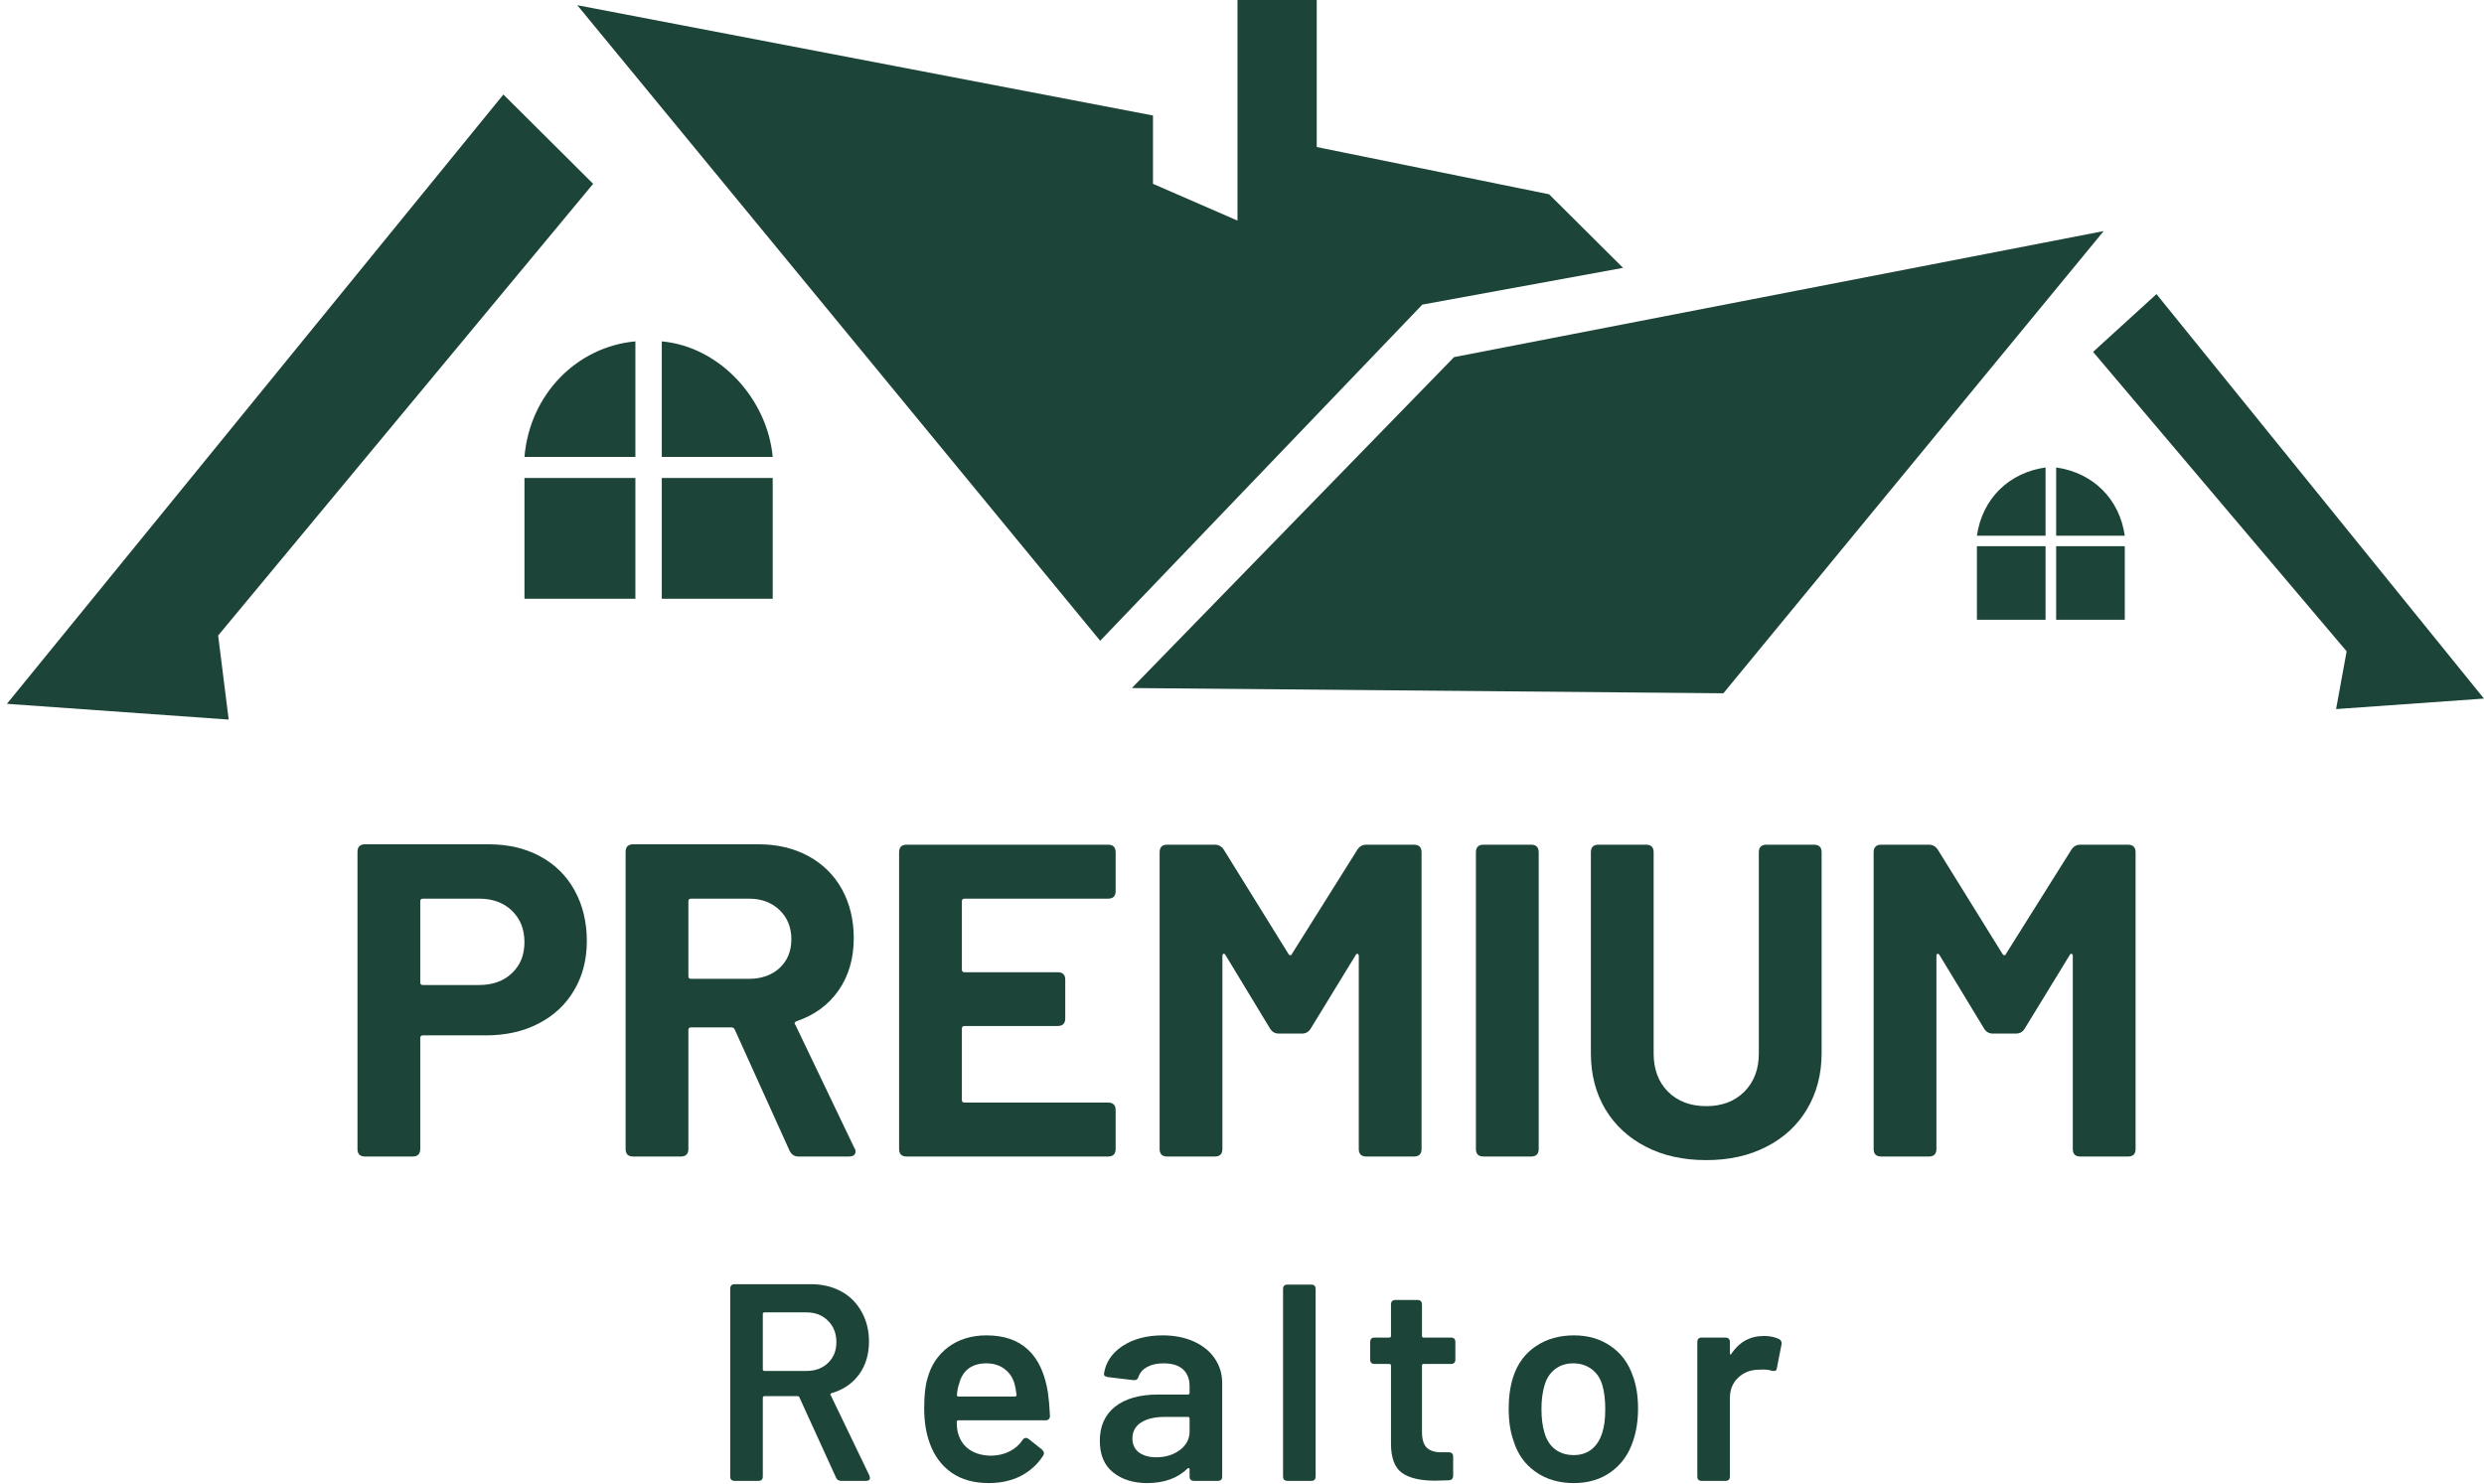
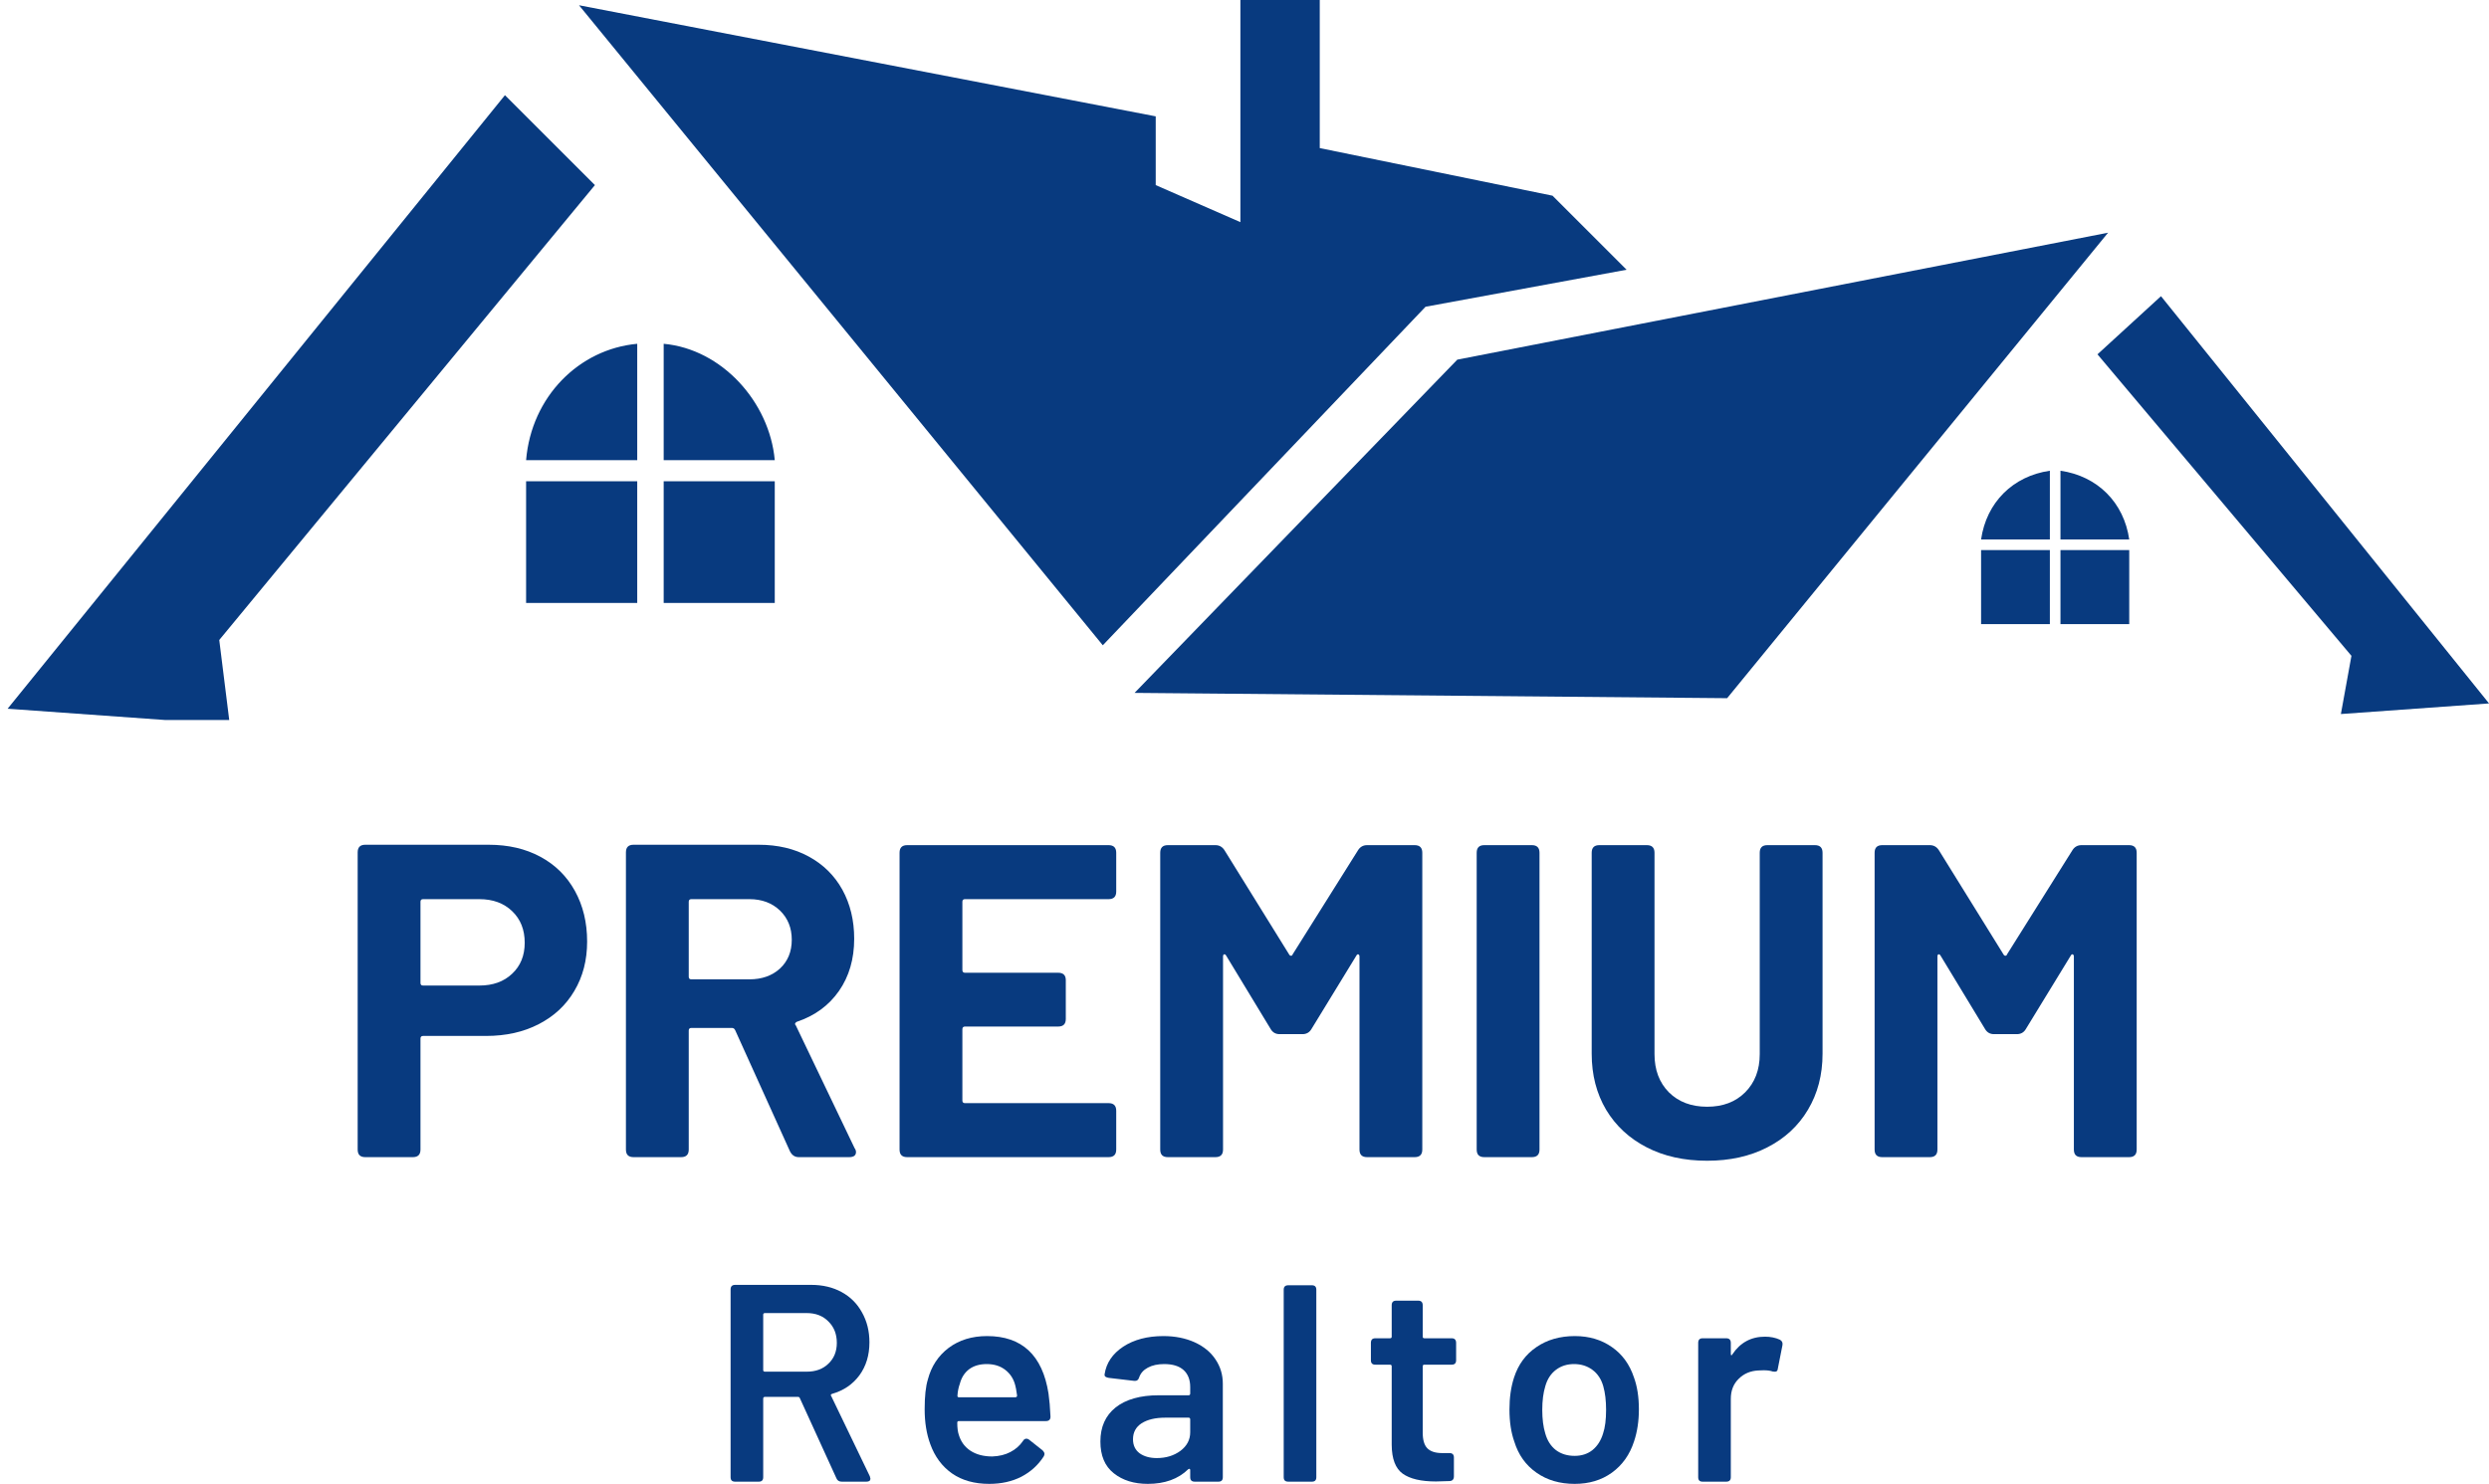
- <svg xmlns="http://www.w3.org/2000/svg" zoomAndPan="magnify" preserveAspectRatio="xMidYMid meet" version="1.0" viewBox="90 120.05 194.11 115.93">
+ <svg xmlns="http://www.w3.org/2000/svg" zoomAndPan="magnify" preserveAspectRatio="xMidYMid meet" version="1.0" viewBox="90 127.09 194.4 115.93">
  <defs>
    <g />
-     <clipPath id="dd45226df6">
-       <path d="M 90 127 L 137 127 L 137 176.297 L 90 176.297 Z M 90 127 " clip-rule="nonzero" />
+     <clipPath id="06c92eeed8">
+       <path d="M 90 134 L 137 134 L 137 183.34 L 90 183.34 Z M 90 134 " clip-rule="nonzero" />
    </clipPath>
-     <clipPath id="3bce4c88ff">
-       <path d="M 135 120.047 L 217 120.047 L 217 171 L 135 171 Z M 135 120.047 " clip-rule="nonzero" />
+     <clipPath id="da5beb8e0e">
+       <path d="M 135 127.09 L 218 127.09 L 218 178 L 135 178 Z M 135 127.09 " clip-rule="nonzero" />
    </clipPath>
  </defs>
-   <g clip-path="url(#dd45226df6)">
-     <path fill="#1d4439" d="M 90.539 175.066 L 129.336 127.438 L 136.352 134.418 L 107.047 169.727 L 107.871 176.297 Z M 90.539 175.066 " fill-opacity="1" fill-rule="evenodd" />
+   <g clip-path="url(#06c92eeed8)">
+     <path fill="#083a7f" d="M 90.594 182.461 L 129.438 134.527 L 136.465 141.551 L 107.125 177.09 L 107.949 183.703 Z M 90.594 182.461 " fill-opacity="1" fill-rule="evenodd" />
  </g>
-   <path fill="#1d4439" d="M 284.105 174.656 L 258.516 143.039 L 253.562 147.555 L 273.375 170.961 L 272.551 175.477 Z M 284.105 174.656 " fill-opacity="1" fill-rule="evenodd" />
-   <path fill="#1d4439" d="M 254.391 138.113 L 224.672 174.242 L 178.449 173.832 L 203.625 147.965 Z M 254.391 138.113 " fill-opacity="1" fill-rule="evenodd" />
-   <g clip-path="url(#3bce4c88ff)">
-     <path fill="#1d4439" d="M 186.703 137.293 L 180.098 134.418 L 180.098 129.078 L 135.113 120.457 L 175.973 170.137 L 201.148 143.859 L 216.832 140.988 L 211.055 135.238 L 192.895 131.543 L 192.895 120.047 L 186.703 120.047 Z M 186.703 137.293 " fill-opacity="1" fill-rule="evenodd" />
+   <path fill="#083a7f" d="M 284.402 182.047 L 258.781 150.23 L 253.82 154.773 L 273.656 178.328 L 272.832 182.875 Z M 284.402 182.047 " fill-opacity="1" fill-rule="evenodd" />
+   <path fill="#083a7f" d="M 254.648 145.27 L 224.895 181.637 L 178.613 181.223 L 203.82 155.188 Z M 254.648 145.27 " fill-opacity="1" fill-rule="evenodd" />
+   <g clip-path="url(#da5beb8e0e)">
+     <path fill="#083a7f" d="M 186.879 144.445 L 180.266 141.551 L 180.266 136.18 L 135.223 127.5 L 176.133 177.504 L 201.34 151.055 L 217.043 148.164 L 211.258 142.379 L 193.078 138.66 L 193.078 127.09 L 186.879 127.09 Z M 186.879 144.445 " fill-opacity="1" fill-rule="evenodd" />
  </g>
-   <path fill="#1d4439" d="M 139.652 166.852 L 139.652 157.41 L 130.984 157.41 L 130.984 166.852 Z M 130.984 155.766 L 139.652 155.766 L 139.652 146.734 C 135.113 147.145 131.398 150.84 130.984 155.766 Z M 141.715 155.766 L 150.383 155.766 C 149.969 151.25 146.258 147.145 141.715 146.734 Z M 150.383 157.41 L 141.715 157.41 L 141.715 166.852 L 150.383 166.852 Z M 150.383 157.41 " fill-opacity="1" fill-rule="evenodd" />
-   <path fill="#1d4439" d="M 249.848 168.496 L 249.848 162.746 L 244.484 162.746 L 244.484 168.496 Z M 244.484 161.926 L 249.848 161.926 L 249.848 156.59 C 246.961 157 244.898 159.051 244.484 161.926 Z M 250.676 161.926 L 256.039 161.926 C 255.629 159.051 253.562 157 250.676 156.59 Z M 256.039 162.746 L 250.676 162.746 L 250.676 168.496 L 256.039 168.496 Z M 256.039 162.746 " fill-opacity="1" fill-rule="evenodd" />
-   <g fill="#1d4439" fill-opacity="1">
-     <g transform="translate(115.9822, 210.4521)">
+   <path fill="#083a7f" d="M 139.77 174.199 L 139.77 164.691 L 131.09 164.691 L 131.09 174.199 Z M 131.09 163.039 L 139.77 163.039 L 139.77 153.949 C 135.223 154.363 131.504 158.082 131.09 163.039 Z M 141.836 163.039 L 150.512 163.039 C 150.102 158.496 146.379 154.363 141.836 153.949 Z M 150.512 164.691 L 141.836 164.691 L 141.836 174.199 L 150.512 174.199 Z M 150.512 164.691 " fill-opacity="1" fill-rule="evenodd" />
+   <path fill="#083a7f" d="M 250.102 175.852 L 250.102 170.066 L 244.73 170.066 L 244.73 175.852 Z M 244.73 169.238 L 250.102 169.238 L 250.102 163.867 C 247.211 164.281 245.145 166.348 244.73 169.238 Z M 250.93 169.238 L 256.301 169.238 C 255.887 166.348 253.82 164.281 250.93 163.867 Z M 256.301 170.066 L 250.93 170.066 L 250.93 175.852 L 256.301 175.852 Z M 256.301 170.066 " fill-opacity="1" fill-rule="evenodd" />
+   <g fill="#083a7f" fill-opacity="1">
+     <g transform="translate(115.9822, 217.4937)">
      <g>
        <path d="M 12.188 -24.406 C 13.719 -24.406 15.062 -24.094 16.219 -23.469 C 17.383 -22.844 18.285 -21.953 18.922 -20.797 C 19.555 -19.648 19.875 -18.332 19.875 -16.844 C 19.875 -15.383 19.539 -14.098 18.875 -12.984 C 18.219 -11.867 17.289 -11.004 16.094 -10.391 C 14.906 -9.773 13.531 -9.469 11.969 -9.469 L 7.062 -9.469 C 6.926 -9.469 6.859 -9.398 6.859 -9.266 L 6.859 -0.594 C 6.859 -0.195 6.66 0 6.266 0 L 2.547 0 C 2.148 0 1.953 -0.195 1.953 -0.594 L 1.953 -23.812 C 1.953 -24.207 2.148 -24.406 2.547 -24.406 Z M 11.453 -13.406 C 12.516 -13.406 13.367 -13.711 14.016 -14.328 C 14.672 -14.941 15 -15.75 15 -16.75 C 15 -17.77 14.672 -18.594 14.016 -19.219 C 13.367 -19.844 12.516 -20.156 11.453 -20.156 L 7.062 -20.156 C 6.926 -20.156 6.859 -20.086 6.859 -19.953 L 6.859 -13.609 C 6.859 -13.473 6.926 -13.406 7.062 -13.406 Z M 11.453 -13.406 " />
      </g>
    </g>
  </g>
-   <g fill="#1d4439" fill-opacity="1">
-     <g transform="translate(136.7623, 210.4521)">
+   <g fill="#083a7f" fill-opacity="1">
+     <g transform="translate(136.7623, 217.4937)">
      <g>
        <path d="M 15.625 0 C 15.32 0 15.094 -0.148 14.938 -0.453 L 10.656 -9.922 C 10.602 -10.035 10.52 -10.094 10.406 -10.094 L 7.234 -10.094 C 7.098 -10.094 7.031 -10.023 7.031 -9.891 L 7.031 -0.594 C 7.031 -0.195 6.832 0 6.438 0 L 2.719 0 C 2.32 0 2.125 -0.195 2.125 -0.594 L 2.125 -23.812 C 2.125 -24.207 2.32 -24.406 2.719 -24.406 L 12.5 -24.406 C 13.977 -24.406 15.281 -24.098 16.406 -23.484 C 17.539 -22.867 18.414 -22.004 19.031 -20.891 C 19.645 -19.773 19.953 -18.5 19.953 -17.062 C 19.953 -15.477 19.555 -14.117 18.766 -12.984 C 17.973 -11.848 16.879 -11.047 15.484 -10.578 C 15.422 -10.555 15.375 -10.516 15.344 -10.453 C 15.32 -10.398 15.336 -10.348 15.391 -10.297 L 19.984 -0.703 C 20.055 -0.609 20.094 -0.504 20.094 -0.391 C 20.094 -0.266 20.047 -0.164 19.953 -0.094 C 19.859 -0.031 19.727 0 19.562 0 Z M 7.234 -20.156 C 7.098 -20.156 7.031 -20.086 7.031 -19.953 L 7.031 -14.094 C 7.031 -13.957 7.098 -13.891 7.234 -13.891 L 11.766 -13.891 C 12.742 -13.891 13.539 -14.172 14.156 -14.734 C 14.77 -15.305 15.078 -16.055 15.078 -16.984 C 15.078 -17.91 14.77 -18.672 14.156 -19.266 C 13.539 -19.859 12.742 -20.156 11.766 -20.156 Z M 7.234 -20.156 " />
      </g>
    </g>
  </g>
-   <g fill="#1d4439" fill-opacity="1">
-     <g transform="translate(158.134, 210.4521)">
+   <g fill="#083a7f" fill-opacity="1">
+     <g transform="translate(158.134, 217.4937)">
      <g>
        <path d="M 19.047 -20.75 C 19.047 -20.352 18.848 -20.156 18.453 -20.156 L 7.234 -20.156 C 7.098 -20.156 7.031 -20.086 7.031 -19.953 L 7.031 -14.625 C 7.031 -14.477 7.098 -14.406 7.234 -14.406 L 14.516 -14.406 C 14.91 -14.406 15.109 -14.211 15.109 -13.828 L 15.109 -10.797 C 15.109 -10.398 14.91 -10.203 14.516 -10.203 L 7.234 -10.203 C 7.098 -10.203 7.031 -10.129 7.031 -9.984 L 7.031 -4.422 C 7.031 -4.285 7.098 -4.219 7.234 -4.219 L 18.453 -4.219 C 18.848 -4.219 19.047 -4.02 19.047 -3.625 L 19.047 -0.594 C 19.047 -0.195 18.848 0 18.453 0 L 2.719 0 C 2.32 0 2.125 -0.195 2.125 -0.594 L 2.125 -23.781 C 2.125 -24.176 2.32 -24.375 2.719 -24.375 L 18.453 -24.375 C 18.848 -24.375 19.047 -24.176 19.047 -23.781 Z M 19.047 -20.75 " />
      </g>
    </g>
  </g>
-   <g fill="#1d4439" fill-opacity="1">
-     <g transform="translate(178.4616, 210.4521)">
+   <g fill="#083a7f" fill-opacity="1">
+     <g transform="translate(178.4616, 217.4937)">
      <g>
        <path d="M 2.75 0 C 2.352 0 2.156 -0.195 2.156 -0.594 L 2.156 -23.781 C 2.156 -24.176 2.352 -24.375 2.75 -24.375 L 6.469 -24.375 C 6.77 -24.375 7.004 -24.242 7.172 -23.984 L 12.219 -15.844 C 12.258 -15.77 12.312 -15.734 12.375 -15.734 C 12.438 -15.734 12.477 -15.77 12.5 -15.844 L 17.609 -23.984 C 17.773 -24.242 18.008 -24.375 18.312 -24.375 L 22.031 -24.375 C 22.426 -24.375 22.625 -24.176 22.625 -23.781 L 22.625 -0.594 C 22.625 -0.195 22.426 0 22.031 0 L 18.312 0 C 17.914 0 17.719 -0.195 17.719 -0.594 L 17.719 -15.672 C 17.719 -15.766 17.688 -15.82 17.625 -15.844 C 17.57 -15.863 17.52 -15.828 17.469 -15.734 L 13.953 -9.984 C 13.797 -9.734 13.566 -9.609 13.266 -9.609 L 11.484 -9.609 C 11.18 -9.609 10.953 -9.734 10.797 -9.984 L 7.312 -15.734 C 7.258 -15.828 7.203 -15.863 7.141 -15.844 C 7.086 -15.82 7.062 -15.766 7.062 -15.672 L 7.062 -0.594 C 7.062 -0.195 6.863 0 6.469 0 Z M 2.75 0 " />
      </g>
    </g>
  </g>
-   <g fill="#1d4439" fill-opacity="1">
-     <g transform="translate(203.2097, 210.4521)">
+   <g fill="#083a7f" fill-opacity="1">
+     <g transform="translate(203.2097, 217.4937)">
      <g>
        <path d="M 2.719 0 C 2.32 0 2.125 -0.195 2.125 -0.594 L 2.125 -23.781 C 2.125 -24.176 2.32 -24.375 2.719 -24.375 L 6.438 -24.375 C 6.832 -24.375 7.031 -24.176 7.031 -23.781 L 7.031 -0.594 C 7.031 -0.195 6.832 0 6.438 0 Z M 2.719 0 " />
      </g>
    </g>
  </g>
-   <g fill="#1d4439" fill-opacity="1">
-     <g transform="translate(212.3641, 210.4521)">
+   <g fill="#083a7f" fill-opacity="1">
+     <g transform="translate(212.3641, 217.4937)">
      <g>
        <path d="M 10.969 0.281 C 9.176 0.281 7.602 -0.066 6.25 -0.766 C 4.895 -1.461 3.836 -2.441 3.078 -3.703 C 2.328 -4.973 1.953 -6.43 1.953 -8.078 L 1.953 -23.781 C 1.953 -24.176 2.148 -24.375 2.547 -24.375 L 6.266 -24.375 C 6.66 -24.375 6.859 -24.176 6.859 -23.781 L 6.859 -8.047 C 6.859 -6.816 7.234 -5.82 7.984 -5.062 C 8.742 -4.312 9.738 -3.938 10.969 -3.938 C 12.195 -3.938 13.188 -4.312 13.938 -5.062 C 14.695 -5.82 15.078 -6.816 15.078 -8.047 L 15.078 -23.781 C 15.078 -24.176 15.273 -24.375 15.672 -24.375 L 19.391 -24.375 C 19.785 -24.375 19.984 -24.176 19.984 -23.781 L 19.984 -8.078 C 19.984 -6.43 19.602 -4.973 18.844 -3.703 C 18.094 -2.441 17.035 -1.461 15.672 -0.766 C 14.316 -0.066 12.75 0.281 10.969 0.281 Z M 10.969 0.281 " />
      </g>
    </g>
  </g>
-   <g fill="#1d4439" fill-opacity="1">
-     <g transform="translate(234.258, 210.4521)">
+   <g fill="#083a7f" fill-opacity="1">
+     <g transform="translate(234.258, 217.4937)">
      <g>
        <path d="M 2.75 0 C 2.352 0 2.156 -0.195 2.156 -0.594 L 2.156 -23.781 C 2.156 -24.176 2.352 -24.375 2.75 -24.375 L 6.469 -24.375 C 6.77 -24.375 7.004 -24.242 7.172 -23.984 L 12.219 -15.844 C 12.258 -15.77 12.312 -15.734 12.375 -15.734 C 12.438 -15.734 12.477 -15.77 12.5 -15.844 L 17.609 -23.984 C 17.773 -24.242 18.008 -24.375 18.312 -24.375 L 22.031 -24.375 C 22.426 -24.375 22.625 -24.176 22.625 -23.781 L 22.625 -0.594 C 22.625 -0.195 22.426 0 22.031 0 L 18.312 0 C 17.914 0 17.719 -0.195 17.719 -0.594 L 17.719 -15.672 C 17.719 -15.766 17.688 -15.82 17.625 -15.844 C 17.57 -15.863 17.52 -15.828 17.469 -15.734 L 13.953 -9.984 C 13.797 -9.734 13.566 -9.609 13.266 -9.609 L 11.484 -9.609 C 11.18 -9.609 10.953 -9.734 10.797 -9.984 L 7.312 -15.734 C 7.258 -15.828 7.203 -15.863 7.141 -15.844 C 7.086 -15.82 7.062 -15.766 7.062 -15.672 L 7.062 -0.594 C 7.062 -0.195 6.863 0 6.469 0 Z M 2.75 0 " />
      </g>
    </g>
  </g>
-   <g fill="#1d4439" fill-opacity="1">
-     <g transform="translate(145.4681, 235.8063)">
+   <g fill="#083a7f" fill-opacity="1">
+     <g transform="translate(145.4681, 242.848)">
      <g>
        <path d="M 10.281 0 C 10.07 0 9.93 -0.086 9.859 -0.266 L 7 -6.531 C 6.977 -6.594 6.926 -6.625 6.844 -6.625 L 4.281 -6.625 C 4.188 -6.625 4.141 -6.578 4.141 -6.484 L 4.141 -0.344 C 4.141 -0.113 4.023 0 3.797 0 L 1.953 0 C 1.711 0 1.594 -0.113 1.594 -0.344 L 1.594 -15.016 C 1.594 -15.254 1.711 -15.375 1.953 -15.375 L 7.891 -15.375 C 8.785 -15.375 9.578 -15.188 10.266 -14.812 C 10.953 -14.438 11.484 -13.906 11.859 -13.219 C 12.242 -12.539 12.438 -11.766 12.438 -10.891 C 12.438 -9.879 12.176 -9.02 11.656 -8.312 C 11.133 -7.602 10.422 -7.117 9.516 -6.859 C 9.473 -6.848 9.441 -6.82 9.422 -6.781 C 9.41 -6.75 9.422 -6.719 9.453 -6.688 L 12.469 -0.422 L 12.516 -0.234 C 12.516 -0.078 12.41 0 12.203 0 Z M 4.281 -13.172 C 4.188 -13.172 4.141 -13.129 4.141 -13.047 L 4.141 -8.719 C 4.141 -8.633 4.188 -8.594 4.281 -8.594 L 7.547 -8.594 C 8.242 -8.594 8.805 -8.801 9.234 -9.219 C 9.672 -9.633 9.891 -10.176 9.891 -10.844 C 9.891 -11.531 9.672 -12.086 9.234 -12.516 C 8.805 -12.953 8.242 -13.172 7.547 -13.172 Z M 4.281 -13.172 " />
      </g>
    </g>
  </g>
-   <g fill="#1d4439" fill-opacity="1">
-     <g transform="translate(161.1253, 235.8063)">
+   <g fill="#083a7f" fill-opacity="1">
+     <g transform="translate(161.1253, 242.848)">
      <g>
        <path d="M 6.375 -1.969 C 6.914 -1.988 7.383 -2.102 7.781 -2.312 C 8.188 -2.52 8.516 -2.805 8.766 -3.172 C 8.836 -3.297 8.93 -3.359 9.047 -3.359 C 9.117 -3.359 9.188 -3.332 9.25 -3.281 L 10.297 -2.453 C 10.398 -2.348 10.453 -2.254 10.453 -2.172 C 10.453 -2.109 10.43 -2.039 10.391 -1.969 C 9.961 -1.301 9.383 -0.773 8.656 -0.391 C 7.926 -0.016 7.086 0.172 6.141 0.172 C 4.984 0.172 4.016 -0.098 3.234 -0.641 C 2.453 -1.191 1.883 -1.957 1.531 -2.938 C 1.238 -3.738 1.094 -4.645 1.094 -5.656 C 1.094 -6.664 1.176 -7.441 1.344 -7.984 C 1.613 -9.016 2.156 -9.836 2.969 -10.453 C 3.789 -11.066 4.789 -11.375 5.969 -11.375 C 8.695 -11.375 10.297 -9.879 10.766 -6.891 C 10.836 -6.398 10.891 -5.797 10.922 -5.078 C 10.922 -4.848 10.801 -4.734 10.562 -4.734 L 3.766 -4.734 C 3.68 -4.734 3.641 -4.691 3.641 -4.609 C 3.641 -4.211 3.68 -3.891 3.766 -3.641 C 3.93 -3.109 4.238 -2.695 4.688 -2.406 C 5.145 -2.113 5.707 -1.969 6.375 -1.969 Z M 5.938 -9.188 C 5.383 -9.188 4.926 -9.051 4.562 -8.781 C 4.207 -8.508 3.969 -8.133 3.844 -7.656 C 3.738 -7.363 3.676 -7.055 3.656 -6.734 C 3.645 -6.641 3.68 -6.594 3.766 -6.594 L 8.172 -6.594 C 8.266 -6.594 8.312 -6.641 8.312 -6.734 C 8.25 -7.172 8.203 -7.43 8.172 -7.516 C 8.047 -8.023 7.785 -8.43 7.391 -8.734 C 7.004 -9.035 6.52 -9.188 5.938 -9.188 Z M 5.938 -9.188 " />
      </g>
    </g>
  </g>
-   <g fill="#1d4439" fill-opacity="1">
-     <g transform="translate(175.2256, 235.8063)">
+   <g fill="#083a7f" fill-opacity="1">
+     <g transform="translate(175.2256, 242.848)">
      <g>
        <path d="M 5.641 -11.375 C 6.555 -11.375 7.367 -11.211 8.078 -10.891 C 8.785 -10.566 9.328 -10.125 9.703 -9.562 C 10.086 -9 10.281 -8.363 10.281 -7.656 L 10.281 -0.344 C 10.281 -0.113 10.164 0 9.938 0 L 8.094 0 C 7.852 0 7.734 -0.113 7.734 -0.344 L 7.734 -0.906 C 7.734 -0.957 7.719 -0.988 7.688 -1 C 7.664 -1.008 7.629 -1 7.578 -0.969 C 6.797 -0.207 5.742 0.172 4.422 0.172 C 3.348 0.172 2.461 -0.102 1.766 -0.656 C 1.066 -1.207 0.719 -2.035 0.719 -3.141 C 0.719 -4.273 1.113 -5.16 1.906 -5.797 C 2.707 -6.43 3.832 -6.75 5.281 -6.75 L 7.609 -6.75 C 7.691 -6.75 7.734 -6.797 7.734 -6.891 L 7.734 -7.391 C 7.734 -7.961 7.562 -8.406 7.219 -8.719 C 6.875 -9.031 6.367 -9.188 5.703 -9.188 C 5.191 -9.188 4.766 -9.094 4.422 -8.906 C 4.086 -8.727 3.863 -8.477 3.75 -8.156 C 3.688 -7.945 3.555 -7.852 3.359 -7.875 L 1.375 -8.109 C 1.258 -8.129 1.172 -8.16 1.109 -8.203 C 1.055 -8.254 1.035 -8.316 1.047 -8.391 C 1.18 -9.273 1.664 -9.992 2.5 -10.547 C 3.344 -11.098 4.391 -11.375 5.641 -11.375 Z M 5.125 -1.844 C 5.844 -1.844 6.457 -2.031 6.969 -2.406 C 7.477 -2.789 7.734 -3.273 7.734 -3.859 L 7.734 -4.859 C 7.734 -4.953 7.691 -5 7.609 -5 L 5.781 -5 C 5.008 -5 4.395 -4.852 3.938 -4.562 C 3.488 -4.27 3.266 -3.852 3.266 -3.312 C 3.266 -2.844 3.438 -2.477 3.781 -2.219 C 4.133 -1.969 4.582 -1.844 5.125 -1.844 Z M 5.125 -1.844 " />
      </g>
    </g>
  </g>
-   <g fill="#1d4439" fill-opacity="1">
-     <g transform="translate(188.8874, 235.8063)">
+   <g fill="#083a7f" fill-opacity="1">
+     <g transform="translate(188.8874, 242.848)">
      <g>
        <path d="M 1.734 0 C 1.492 0 1.375 -0.113 1.375 -0.344 L 1.375 -15 C 1.375 -15.227 1.492 -15.344 1.734 -15.344 L 3.578 -15.344 C 3.805 -15.344 3.922 -15.227 3.922 -15 L 3.922 -0.344 C 3.922 -0.113 3.805 0 3.578 0 Z M 1.734 0 " />
      </g>
    </g>
  </g>
-   <g fill="#1d4439" fill-opacity="1">
-     <g transform="translate(196.4311, 235.8063)">
+   <g fill="#083a7f" fill-opacity="1">
+     <g transform="translate(196.4311, 242.848)">
      <g>
        <path d="M 7.297 -9.484 C 7.297 -9.254 7.18 -9.141 6.953 -9.141 L 4.828 -9.141 C 4.734 -9.141 4.688 -9.098 4.688 -9.016 L 4.688 -3.844 C 4.688 -3.27 4.805 -2.859 5.047 -2.609 C 5.297 -2.359 5.68 -2.234 6.203 -2.234 L 6.781 -2.234 C 7.008 -2.234 7.125 -2.117 7.125 -1.891 L 7.125 -0.422 C 7.125 -0.18 7.008 -0.055 6.781 -0.047 L 5.719 -0.016 C 4.562 -0.016 3.695 -0.219 3.125 -0.625 C 2.562 -1.031 2.273 -1.781 2.266 -2.875 L 2.266 -9.016 C 2.266 -9.098 2.219 -9.141 2.125 -9.141 L 0.984 -9.141 C 0.754 -9.141 0.641 -9.254 0.641 -9.484 L 0.641 -10.844 C 0.641 -11.082 0.754 -11.203 0.984 -11.203 L 2.125 -11.203 C 2.219 -11.203 2.266 -11.242 2.266 -11.328 L 2.266 -13.781 C 2.266 -14.02 2.379 -14.141 2.609 -14.141 L 4.344 -14.141 C 4.57 -14.141 4.688 -14.02 4.688 -13.781 L 4.688 -11.328 C 4.688 -11.242 4.734 -11.203 4.828 -11.203 L 6.953 -11.203 C 7.18 -11.203 7.297 -11.082 7.297 -10.844 Z M 7.297 -9.484 " />
      </g>
    </g>
  </g>
-   <g fill="#1d4439" fill-opacity="1">
-     <g transform="translate(206.8474, 235.8063)">
+   <g fill="#083a7f" fill-opacity="1">
+     <g transform="translate(206.8474, 242.848)">
      <g>
        <path d="M 6.141 0.172 C 4.984 0.172 3.988 -0.117 3.156 -0.703 C 2.32 -1.285 1.742 -2.098 1.422 -3.141 C 1.172 -3.848 1.047 -4.68 1.047 -5.641 C 1.047 -6.566 1.164 -7.398 1.406 -8.141 C 1.738 -9.16 2.32 -9.953 3.156 -10.516 C 3.988 -11.086 4.988 -11.375 6.156 -11.375 C 7.27 -11.375 8.234 -11.086 9.047 -10.516 C 9.859 -9.953 10.43 -9.164 10.766 -8.156 C 11.023 -7.457 11.156 -6.625 11.156 -5.656 C 11.156 -4.738 11.031 -3.906 10.781 -3.156 C 10.445 -2.113 9.867 -1.297 9.047 -0.703 C 8.234 -0.117 7.266 0.172 6.141 0.172 Z M 6.141 -2.016 C 6.68 -2.016 7.145 -2.164 7.531 -2.469 C 7.914 -2.781 8.191 -3.211 8.359 -3.766 C 8.516 -4.234 8.594 -4.848 8.594 -5.609 C 8.594 -6.328 8.52 -6.941 8.375 -7.453 C 8.219 -8.004 7.938 -8.43 7.531 -8.734 C 7.125 -9.035 6.645 -9.188 6.094 -9.188 C 5.539 -9.188 5.066 -9.035 4.672 -8.734 C 4.273 -8.43 4 -8.004 3.844 -7.453 C 3.688 -6.941 3.609 -6.328 3.609 -5.609 C 3.609 -4.891 3.688 -4.273 3.844 -3.766 C 4 -3.211 4.273 -2.781 4.672 -2.469 C 5.078 -2.164 5.566 -2.016 6.141 -2.016 Z M 6.141 -2.016 " />
      </g>
    </g>
  </g>
-   <g fill="#1d4439" fill-opacity="1">
-     <g transform="translate(221.2766, 235.8063)">
+   <g fill="#083a7f" fill-opacity="1">
+     <g transform="translate(221.2766, 242.848)">
      <g>
        <path d="M 6.578 -11.328 C 7.004 -11.328 7.391 -11.25 7.734 -11.094 C 7.91 -11 7.977 -10.852 7.938 -10.656 L 7.578 -8.828 C 7.566 -8.711 7.523 -8.641 7.453 -8.609 C 7.391 -8.586 7.297 -8.586 7.172 -8.609 C 6.992 -8.672 6.758 -8.703 6.469 -8.703 C 6.289 -8.703 6.148 -8.695 6.047 -8.688 C 5.43 -8.656 4.922 -8.438 4.516 -8.031 C 4.109 -7.633 3.906 -7.113 3.906 -6.469 L 3.906 -0.344 C 3.906 -0.113 3.785 0 3.547 0 L 1.703 0 C 1.473 0 1.359 -0.113 1.359 -0.344 L 1.359 -10.844 C 1.359 -11.082 1.473 -11.203 1.703 -11.203 L 3.547 -11.203 C 3.785 -11.203 3.906 -11.082 3.906 -10.844 L 3.906 -10 C 3.906 -9.938 3.914 -9.895 3.938 -9.875 C 3.969 -9.863 4 -9.891 4.031 -9.953 C 4.645 -10.867 5.492 -11.328 6.578 -11.328 Z M 6.578 -11.328 " />
      </g>
    </g>
  </g>
</svg>
